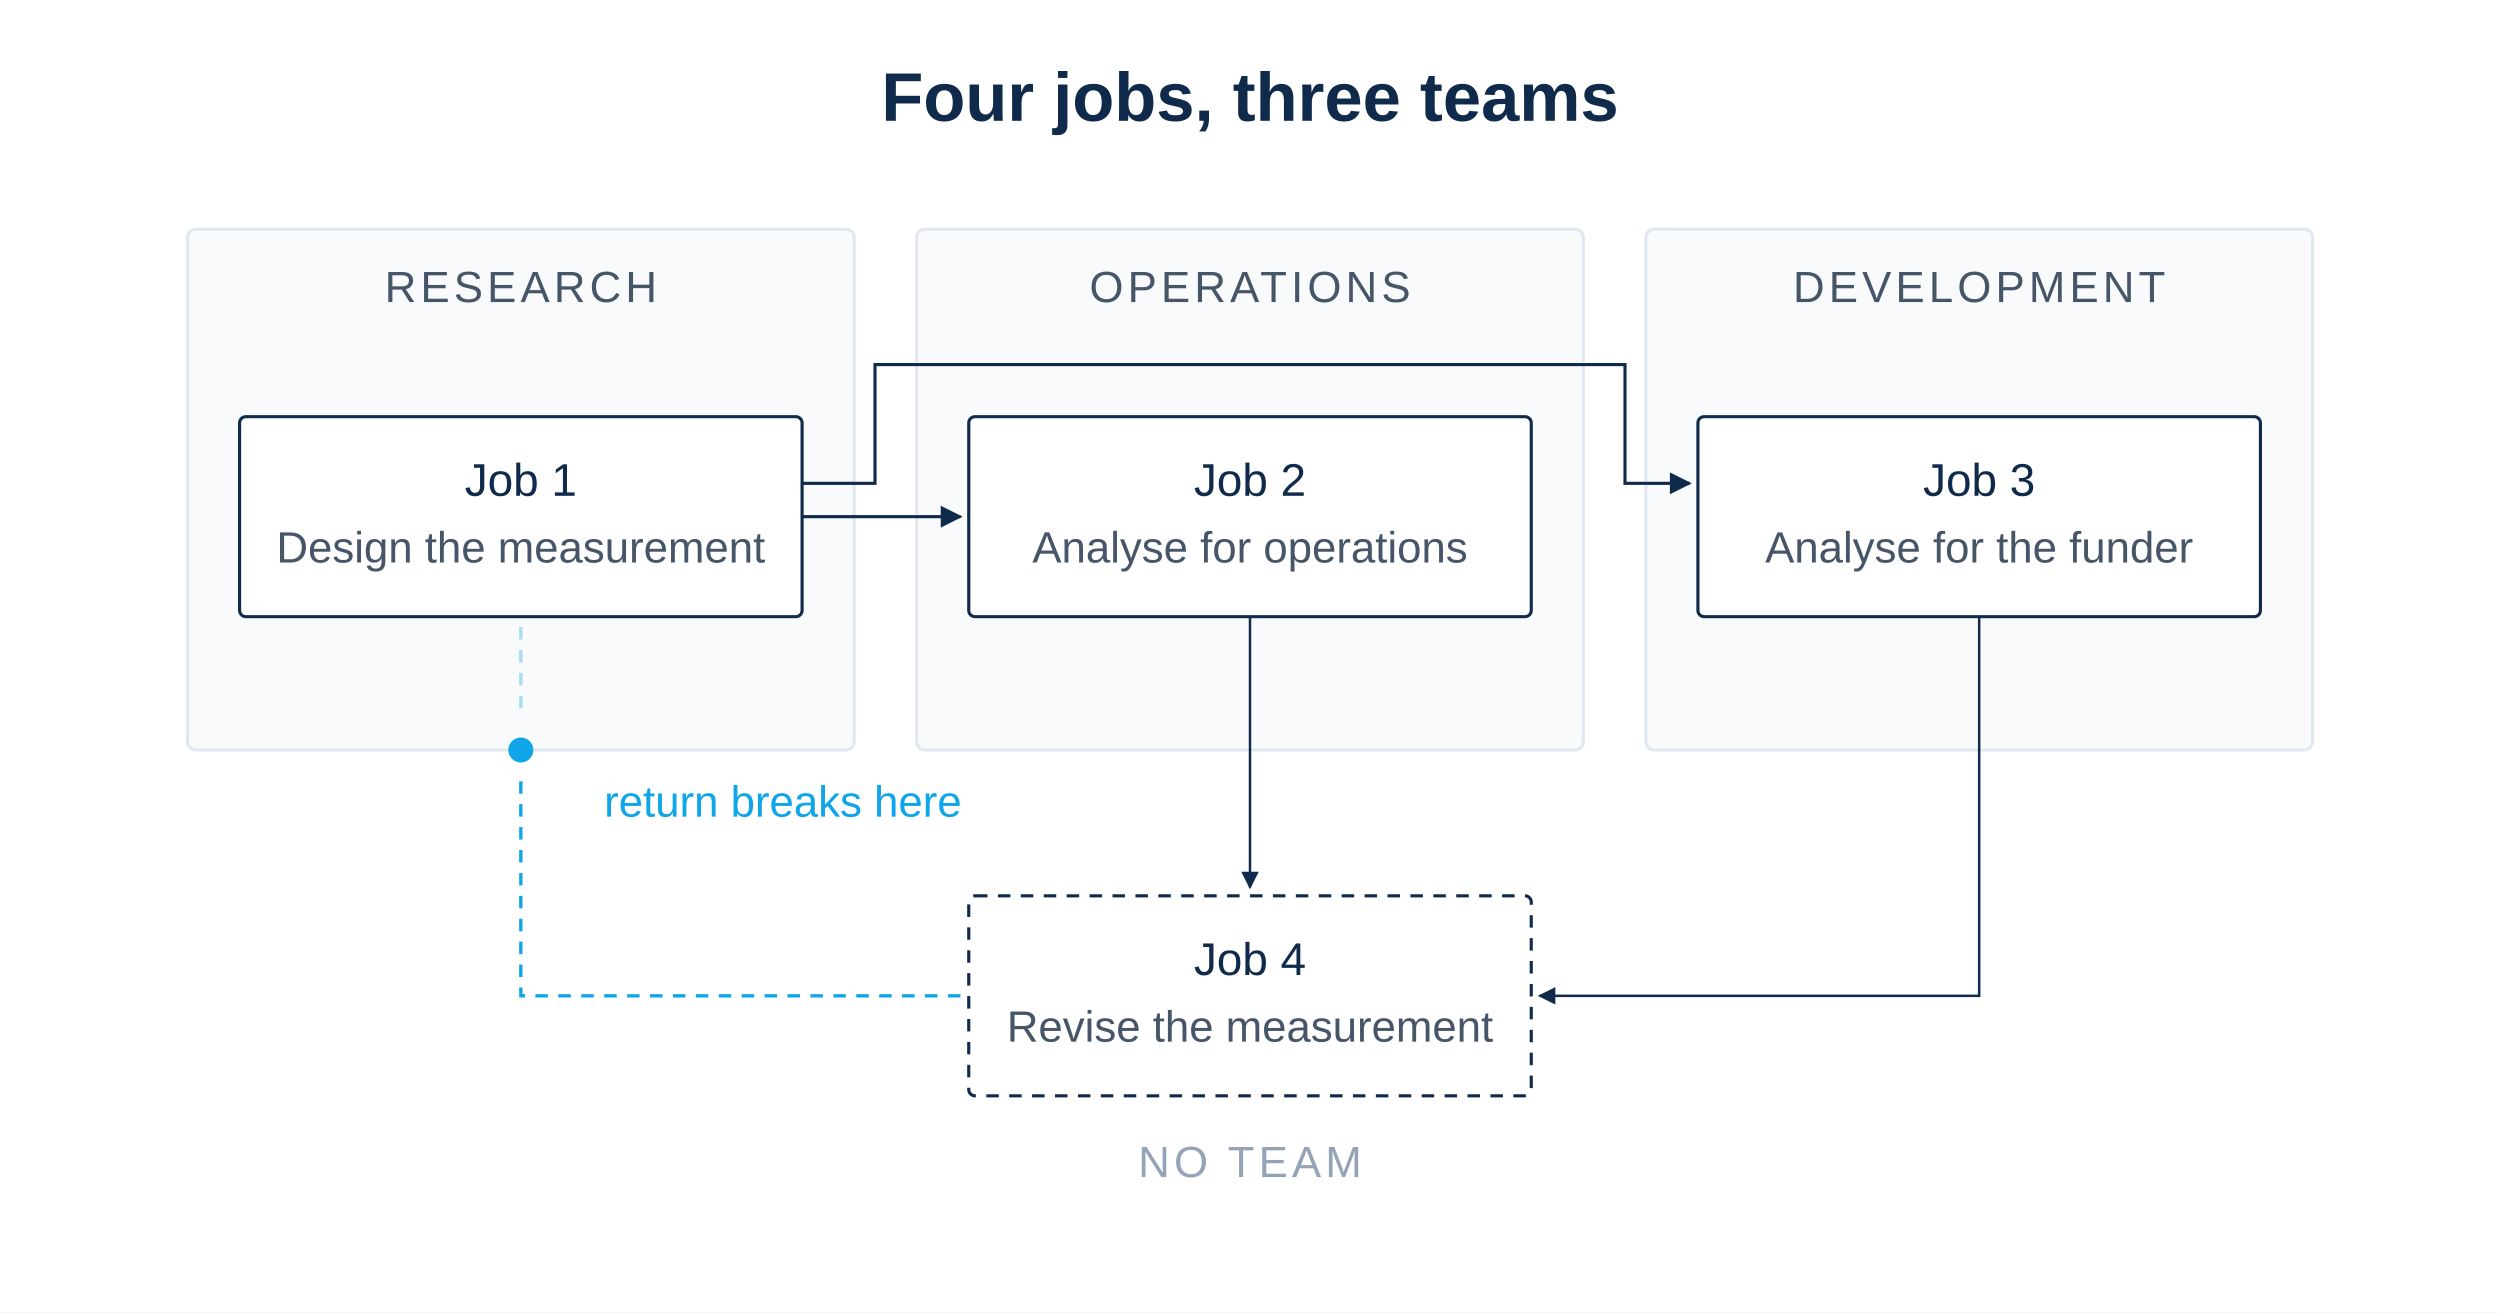
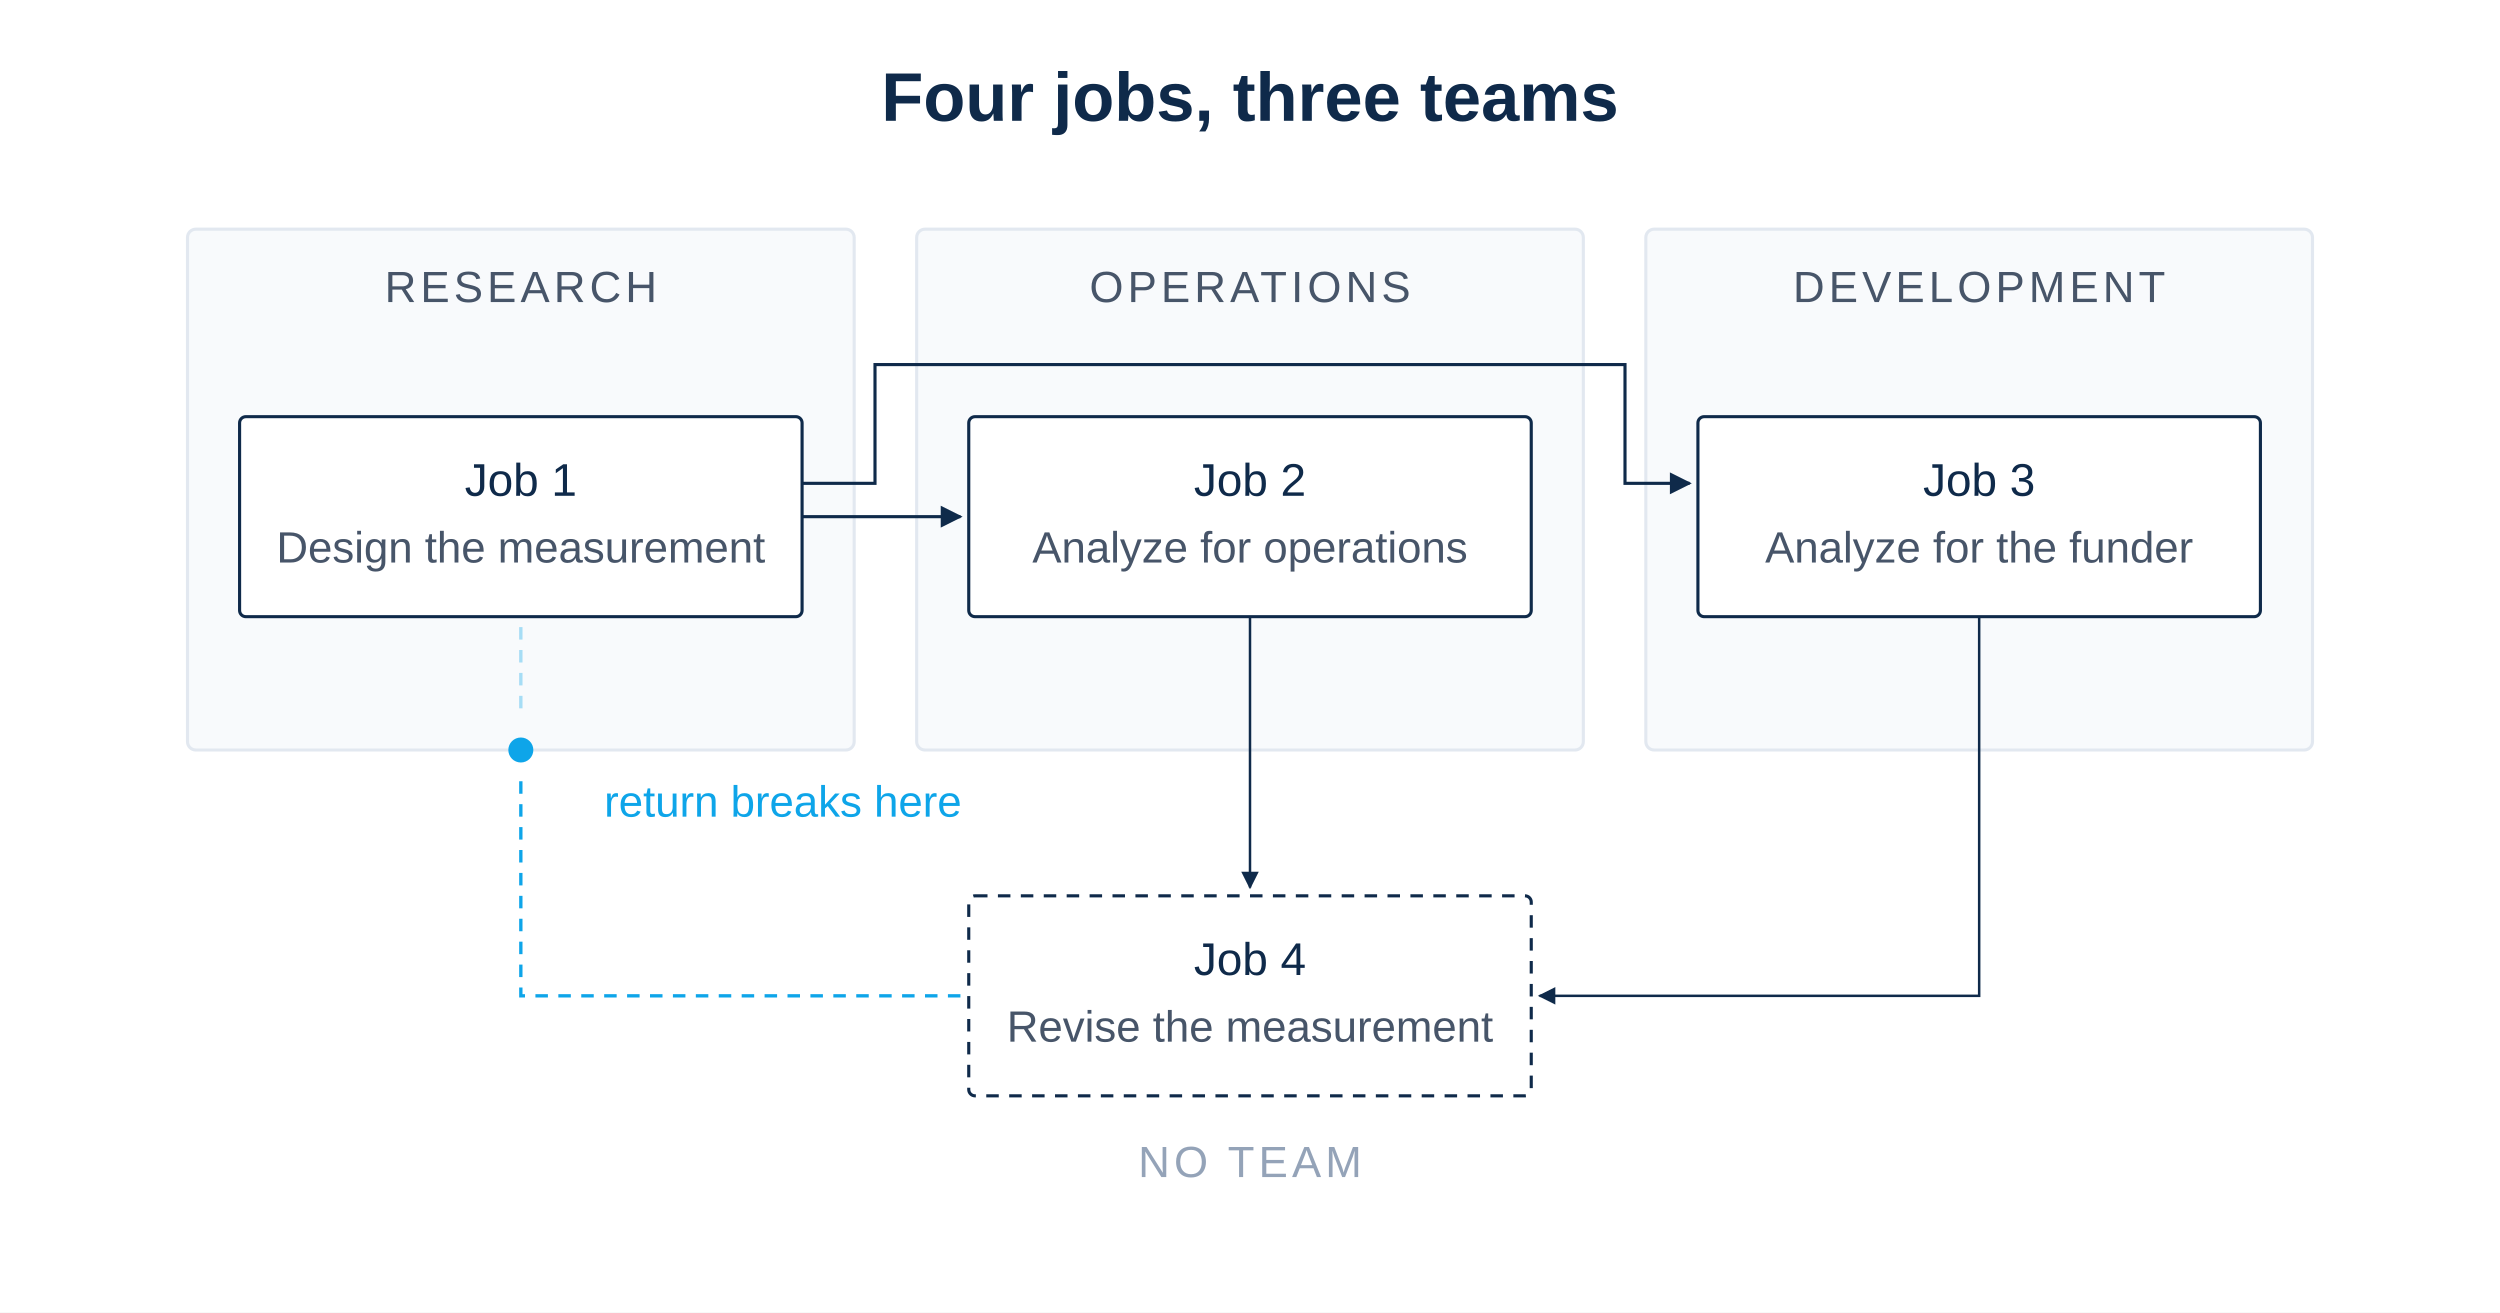
<svg xmlns="http://www.w3.org/2000/svg" viewBox="0 0 1200 630" role="img">
  <rect width="1200" height="630" fill="#FFFFFF" />
  <defs>
    <marker id="navyArrowF" viewBox="0 0 10 10" refX="9" refY="5" markerWidth="7" markerHeight="7" orient="auto-start-reverse">
      <path d="M 0 0 L 10 5 L 0 10 z" fill="#0F2A4A" />
    </marker>
  </defs>
  <g font-family="-apple-system, BlinkMacSystemFont, 'Helvetica Neue', Arial, sans-serif">
    <text x="600" y="58" font-size="33" font-weight="700" fill="#0F2A4A" text-anchor="middle">Four jobs, three teams</text>
    <rect x="90" y="110" width="320" height="250" fill="#F8FAFC" stroke="#E2E8F0" stroke-width="1.5" rx="4" />
    <rect x="440" y="110" width="320" height="250" fill="#F8FAFC" stroke="#E2E8F0" stroke-width="1.5" rx="4" />
    <rect x="790" y="110" width="320" height="250" fill="#F8FAFC" stroke="#E2E8F0" stroke-width="1.5" rx="4" />
    <text x="250" y="145" font-size="21" letter-spacing="2" fill="#475569" text-anchor="middle">RESEARCH</text>
    <text x="600" y="145" font-size="21" letter-spacing="2" fill="#475569" text-anchor="middle">OPERATIONS</text>
    <text x="950" y="145" font-size="21" letter-spacing="2" fill="#475569" text-anchor="middle">DEVELOPMENT</text>
    <rect x="115" y="200" width="270" height="96" fill="#FFFFFF" stroke="#0F2A4A" stroke-width="1.5" rx="3" />
    <text x="250" y="238" font-size="22" fill="#0F2A4A" text-anchor="middle">Job 1</text>
    <text x="250" y="270" font-size="21" fill="#475569" text-anchor="middle">Design the measurement</text>
    <rect x="465" y="200" width="270" height="96" fill="#FFFFFF" stroke="#0F2A4A" stroke-width="1.5" rx="3" />
    <text x="600" y="238" font-size="22" fill="#0F2A4A" text-anchor="middle">Job 2</text>
-     <text x="600" y="270" font-size="21" fill="#475569" text-anchor="middle">Analyse for operations</text>
+     <text x="600" y="270" font-size="21" fill="#475569" text-anchor="middle">Analyze for operations</text>
    <rect x="815" y="200" width="270" height="96" fill="#FFFFFF" stroke="#0F2A4A" stroke-width="1.5" rx="3" />
    <text x="950" y="238" font-size="22" fill="#0F2A4A" text-anchor="middle">Job 3</text>
-     <text x="950" y="270" font-size="21" fill="#475569" text-anchor="middle">Analyse for the funder</text>
+     <text x="950" y="270" font-size="21" fill="#475569" text-anchor="middle">Analyze for the funder</text>
    <line x1="385" y1="248" x2="461" y2="248" stroke="#0F2A4A" stroke-width="1.5" marker-end="url(#navyArrowF)" />
    <path d="M 385 232 L 420 232 L 420 175 L 780 175 L 780 232 L 811 232" fill="none" stroke="#0F2A4A" stroke-width="1.5" marker-end="url(#navyArrowF)" />
    <rect x="465" y="430" width="270" height="96" fill="none" stroke="#0F2A4A" stroke-width="1.5" stroke-dasharray="6 5" rx="3" />
    <text x="600" y="468" font-size="22" fill="#0F2A4A" text-anchor="middle">Job 4</text>
    <text x="600" y="500" font-size="21" fill="#475569" text-anchor="middle">Revise the measurement</text>
    <text x="600" y="565" font-size="21" letter-spacing="2" fill="#94A3B8" text-anchor="middle">NO TEAM</text>
    <line x1="600" y1="296" x2="600" y2="426" stroke="#0F2A4A" stroke-width="1.2" marker-end="url(#navyArrowF)" />
    <path d="M 950 296 L 950 478 L 739 478" fill="none" stroke="#0F2A4A" stroke-width="1.2" marker-end="url(#navyArrowF)" />
    <path d="M 461 478 L 250 478 L 250 372" fill="none" stroke="#0EA5E9" stroke-width="1.6" stroke-dasharray="6 5" />
    <line x1="250" y1="340" x2="250" y2="300" stroke="#0EA5E9" stroke-width="1.6" stroke-dasharray="6 5" opacity="0.35" />
    <circle cx="250" cy="360" r="6" fill="#0EA5E9" />
    <text x="290" y="392" font-size="21" fill="#0EA5E9" text-anchor="start">return breaks here</text>
  </g>
</svg>
